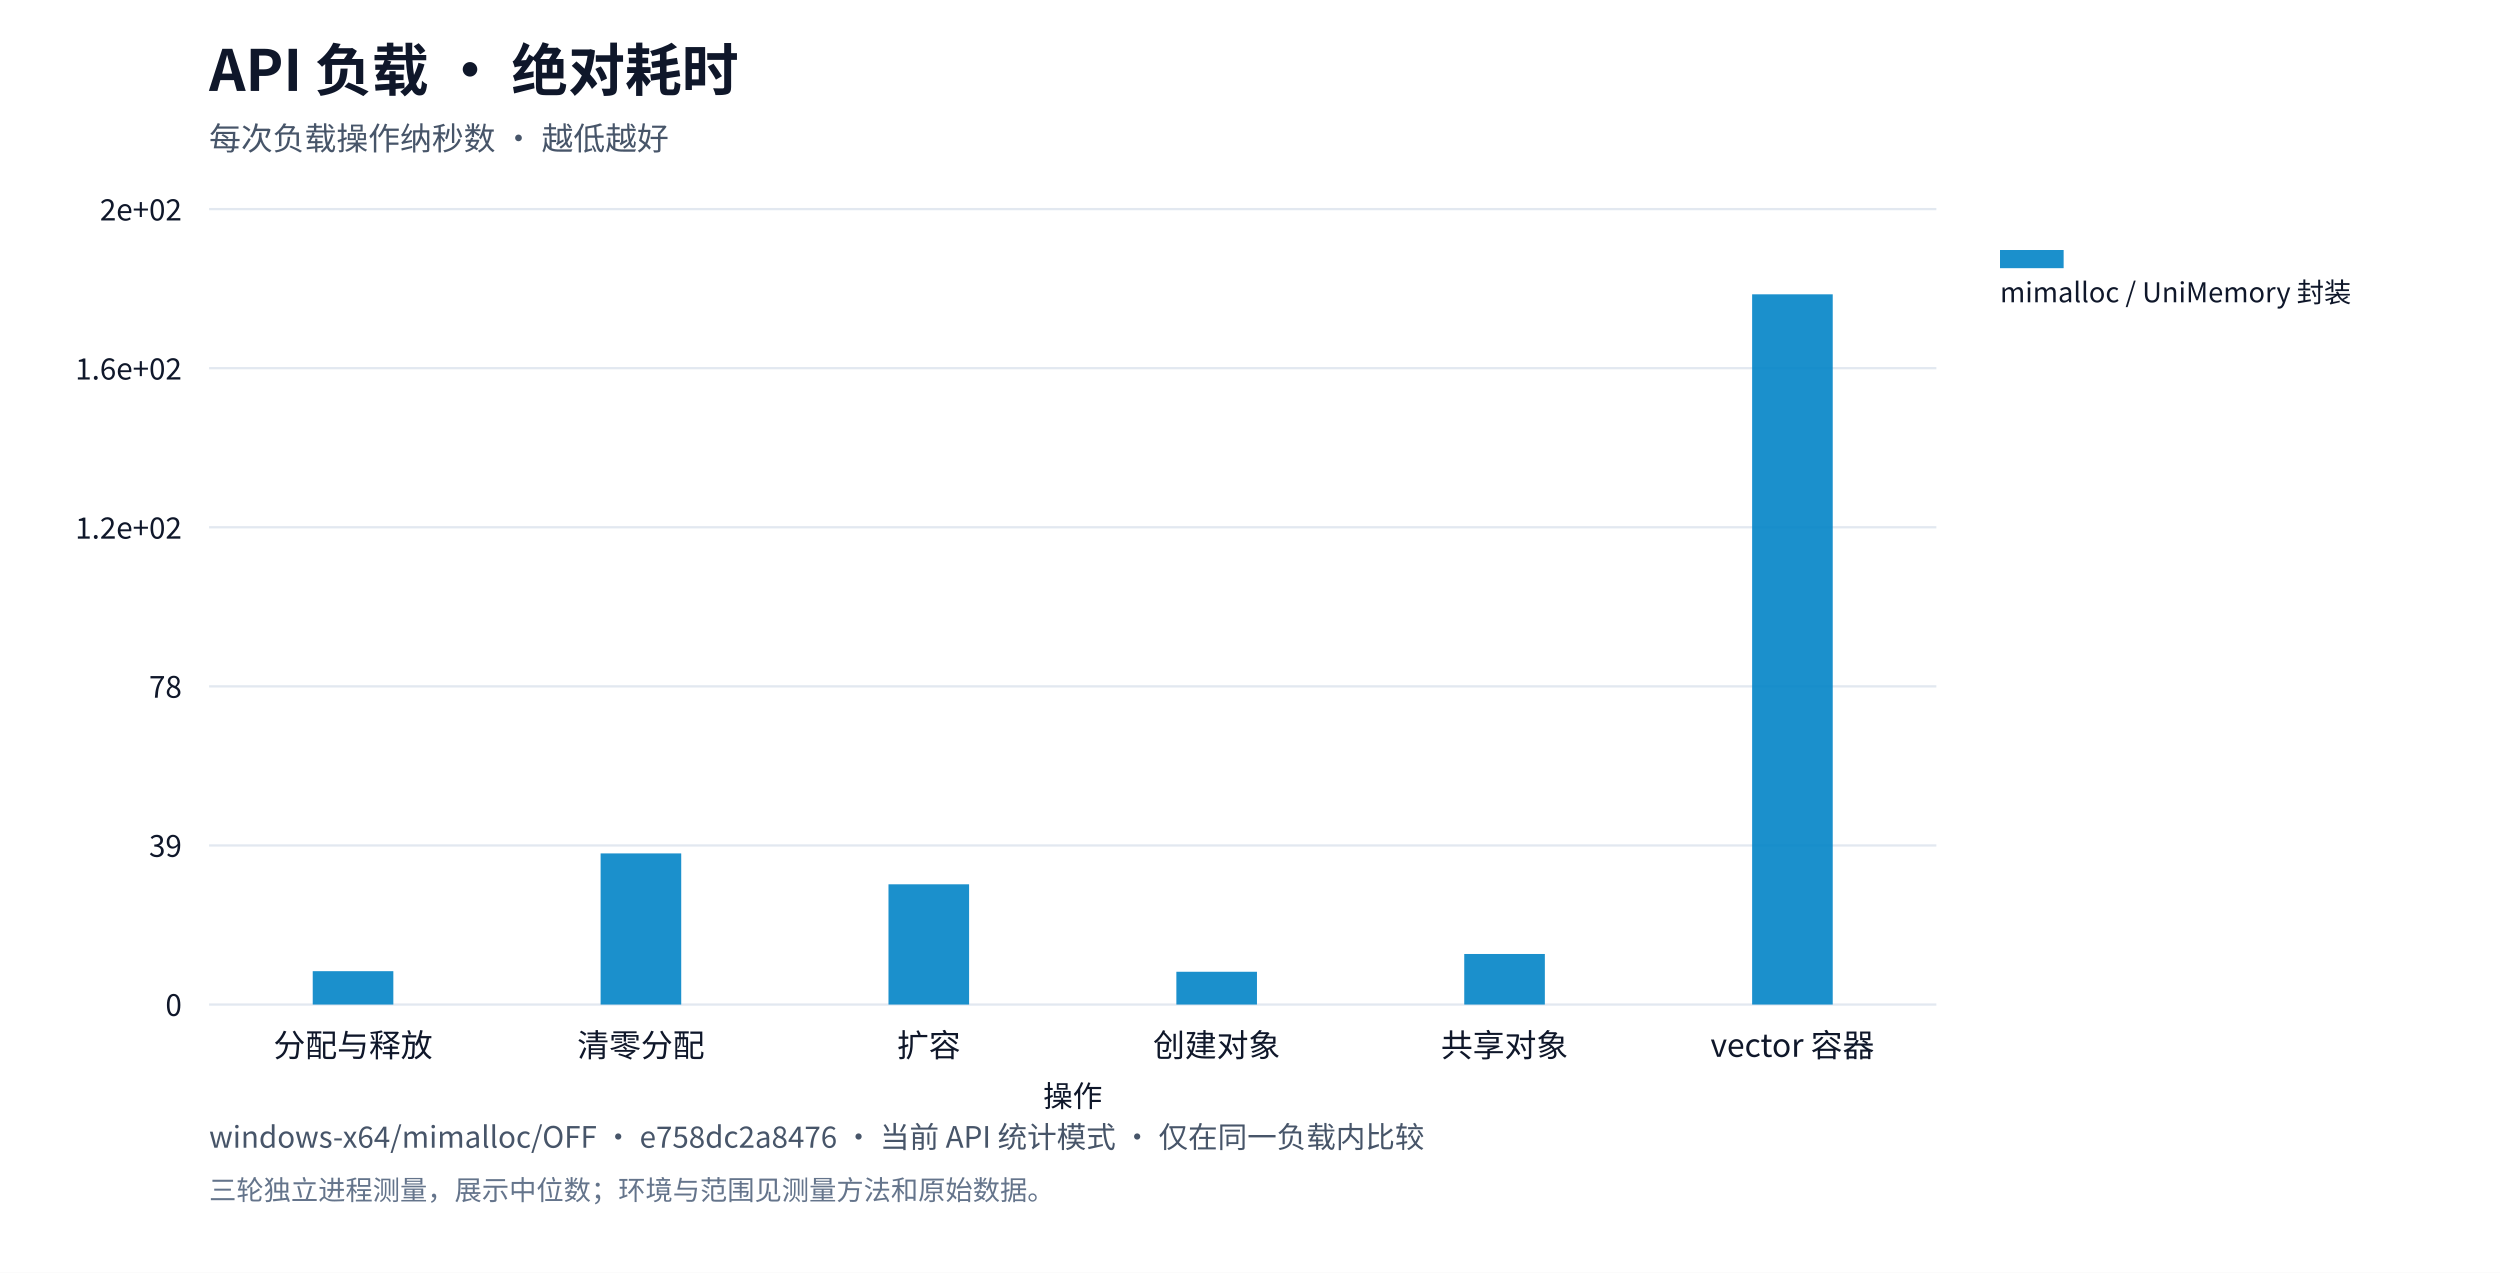
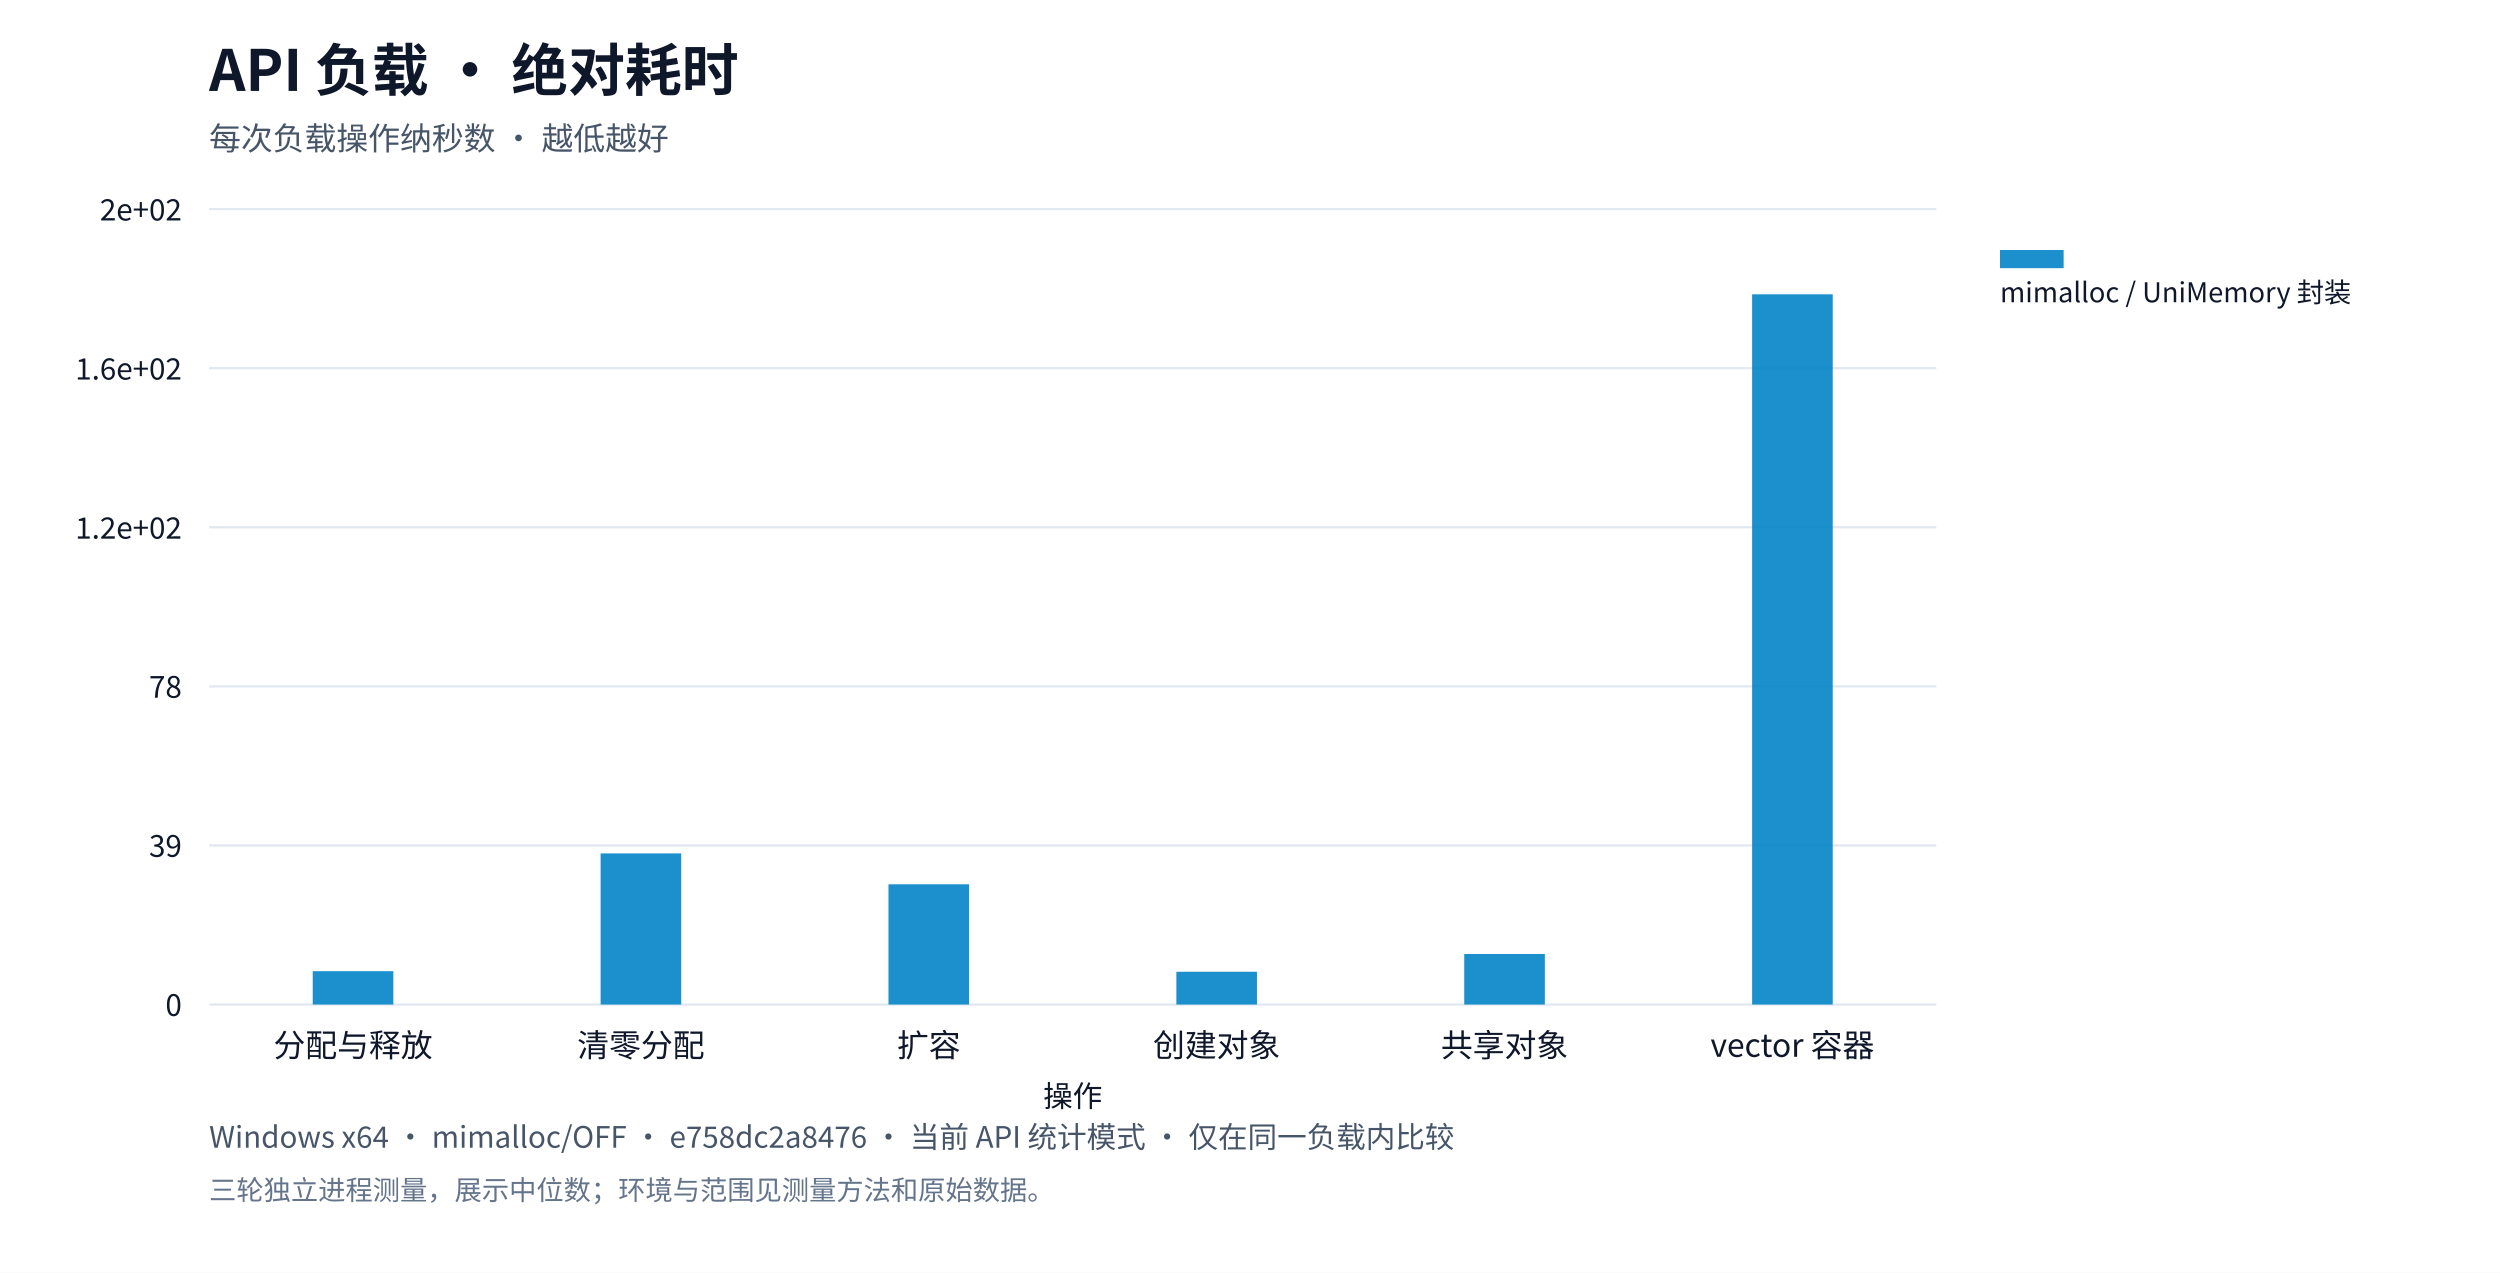
<svg xmlns="http://www.w3.org/2000/svg" xml:lang="zh-CN" viewBox="0 0 1100 560" role="img">
  <rect width="1100" height="560" fill="#ffffff" />
  <g font-family="system-ui,Segoe UI,Microsoft YaHei,PingFang SC,Noto Sans CJK SC,sans-serif" fill="#0f172a">
    <text x="92" y="40" font-size="25" font-weight="650">API 负载 · 绝对耗时</text>
    <text x="92" y="66" font-size="14" fill="#475569">每次负载操作纳秒数 · 越低越好</text>
    <defs>
      <pattern id="standard-basic" width="6" height="6" patternUnits="userSpaceOnUse">
        <rect width="6" height="6" fill="#64748b" />
        <path d="M0,6L6,0" stroke="#ffffff" stroke-opacity="0.6" stroke-width="1.2" />
      </pattern>
      <pattern id="mimalloc-basic" width="6" height="6" patternUnits="userSpaceOnUse">
        <rect width="6" height="6" fill="#0284c7" />
        <path d="M0,6L6,0" stroke="#ffffff" stroke-opacity="0.6" stroke-width="1.2" />
      </pattern>
      <pattern id="jemalloc-basic" width="6" height="6" patternUnits="userSpaceOnUse">
        <rect width="6" height="6" fill="#d97706" />
        <path d="M0,6L6,0" stroke="#ffffff" stroke-opacity="0.6" stroke-width="1.2" />
      </pattern>
    </defs>
    <path d="M92,442.0h760" stroke="#e2e8f0" />
    <text x="80" y="447.0" text-anchor="end" font-size="13">0</text>
    <path d="M92,372.0h760" stroke="#e2e8f0" />
    <text x="80" y="377.0" text-anchor="end" font-size="13">39</text>
    <path d="M92,302.0h760" stroke="#e2e8f0" />
    <text x="80" y="307.0" text-anchor="end" font-size="13">78</text>
    <path d="M92,232.0h760" stroke="#e2e8f0" />
    <text x="80" y="237.0" text-anchor="end" font-size="13">1.2e+02</text>
    <path d="M92,162.0h760" stroke="#e2e8f0" />
    <text x="80" y="167.0" text-anchor="end" font-size="13">1.6e+02</text>
    <path d="M92,92.0h760" stroke="#e2e8f0" />
    <text x="80" y="97.0" text-anchor="end" font-size="13">2e+02</text>
    <text x="155.333" y="465" text-anchor="middle" font-size="14">分配与释放</text>
    <text x="282.0" y="465" text-anchor="middle" font-size="14">清零分配</text>
    <text x="408.667" y="465" text-anchor="middle" font-size="14">扩容</text>
    <text x="535.333" y="465" text-anchor="middle" font-size="14">创建对象</text>
    <text x="662.0" y="465" text-anchor="middle" font-size="14">共享对象</text>
    <text x="788.667" y="465" text-anchor="middle" font-size="14">vector 容器</text>
    <rect data-path="disabled" x="137.6" y="427.315" width="35.467" height="14.685" fill="#0284c7" opacity="0.9" />
    <rect data-path="disabled" x="264.267" y="375.501" width="35.467" height="66.499" fill="#0284c7" opacity="0.9" />
    <rect data-path="disabled" x="390.933" y="389.094" width="35.467" height="52.906" fill="#0284c7" opacity="0.9" />
    <rect data-path="disabled" x="517.6" y="427.577" width="35.467" height="14.423" fill="#0284c7" opacity="0.9" />
    <rect data-path="disabled" x="644.267" y="419.753" width="35.467" height="22.247" fill="#0284c7" opacity="0.9" />
    <rect data-path="disabled" x="770.933" y="129.5" width="35.467" height="312.5" fill="#0284c7" opacity="0.9" />
    <rect data-path="disabled" x="880" y="110" width="28" height="8" fill="#0284c7" opacity="0.9" />
    <text x="880" y="133" font-size="12">mimalloc / UniMemory 封装</text>
    <text x="472" y="487" text-anchor="middle" font-size="13">操作</text>
-     <text x="92" y="505" font-size="13" fill="#475569">windows-x64/mimalloc/OFF · e758dc2a8476 · 当前 API 统计模式 · 仅在同一负载内比较</text>
+     <text x="92" y="505" font-size="13" fill="#475569">Windows x64 · mimalloc/OFF · e758dc2a8476 · 当前 API 统计模式 · 仅在同一负载内比较</text>
    <text x="92" y="528" font-size="12" fill="#64748b">三轮独立进程测量，展示中位数；环境与范围见测量方法和原始数据。</text>
  </g>
</svg>
